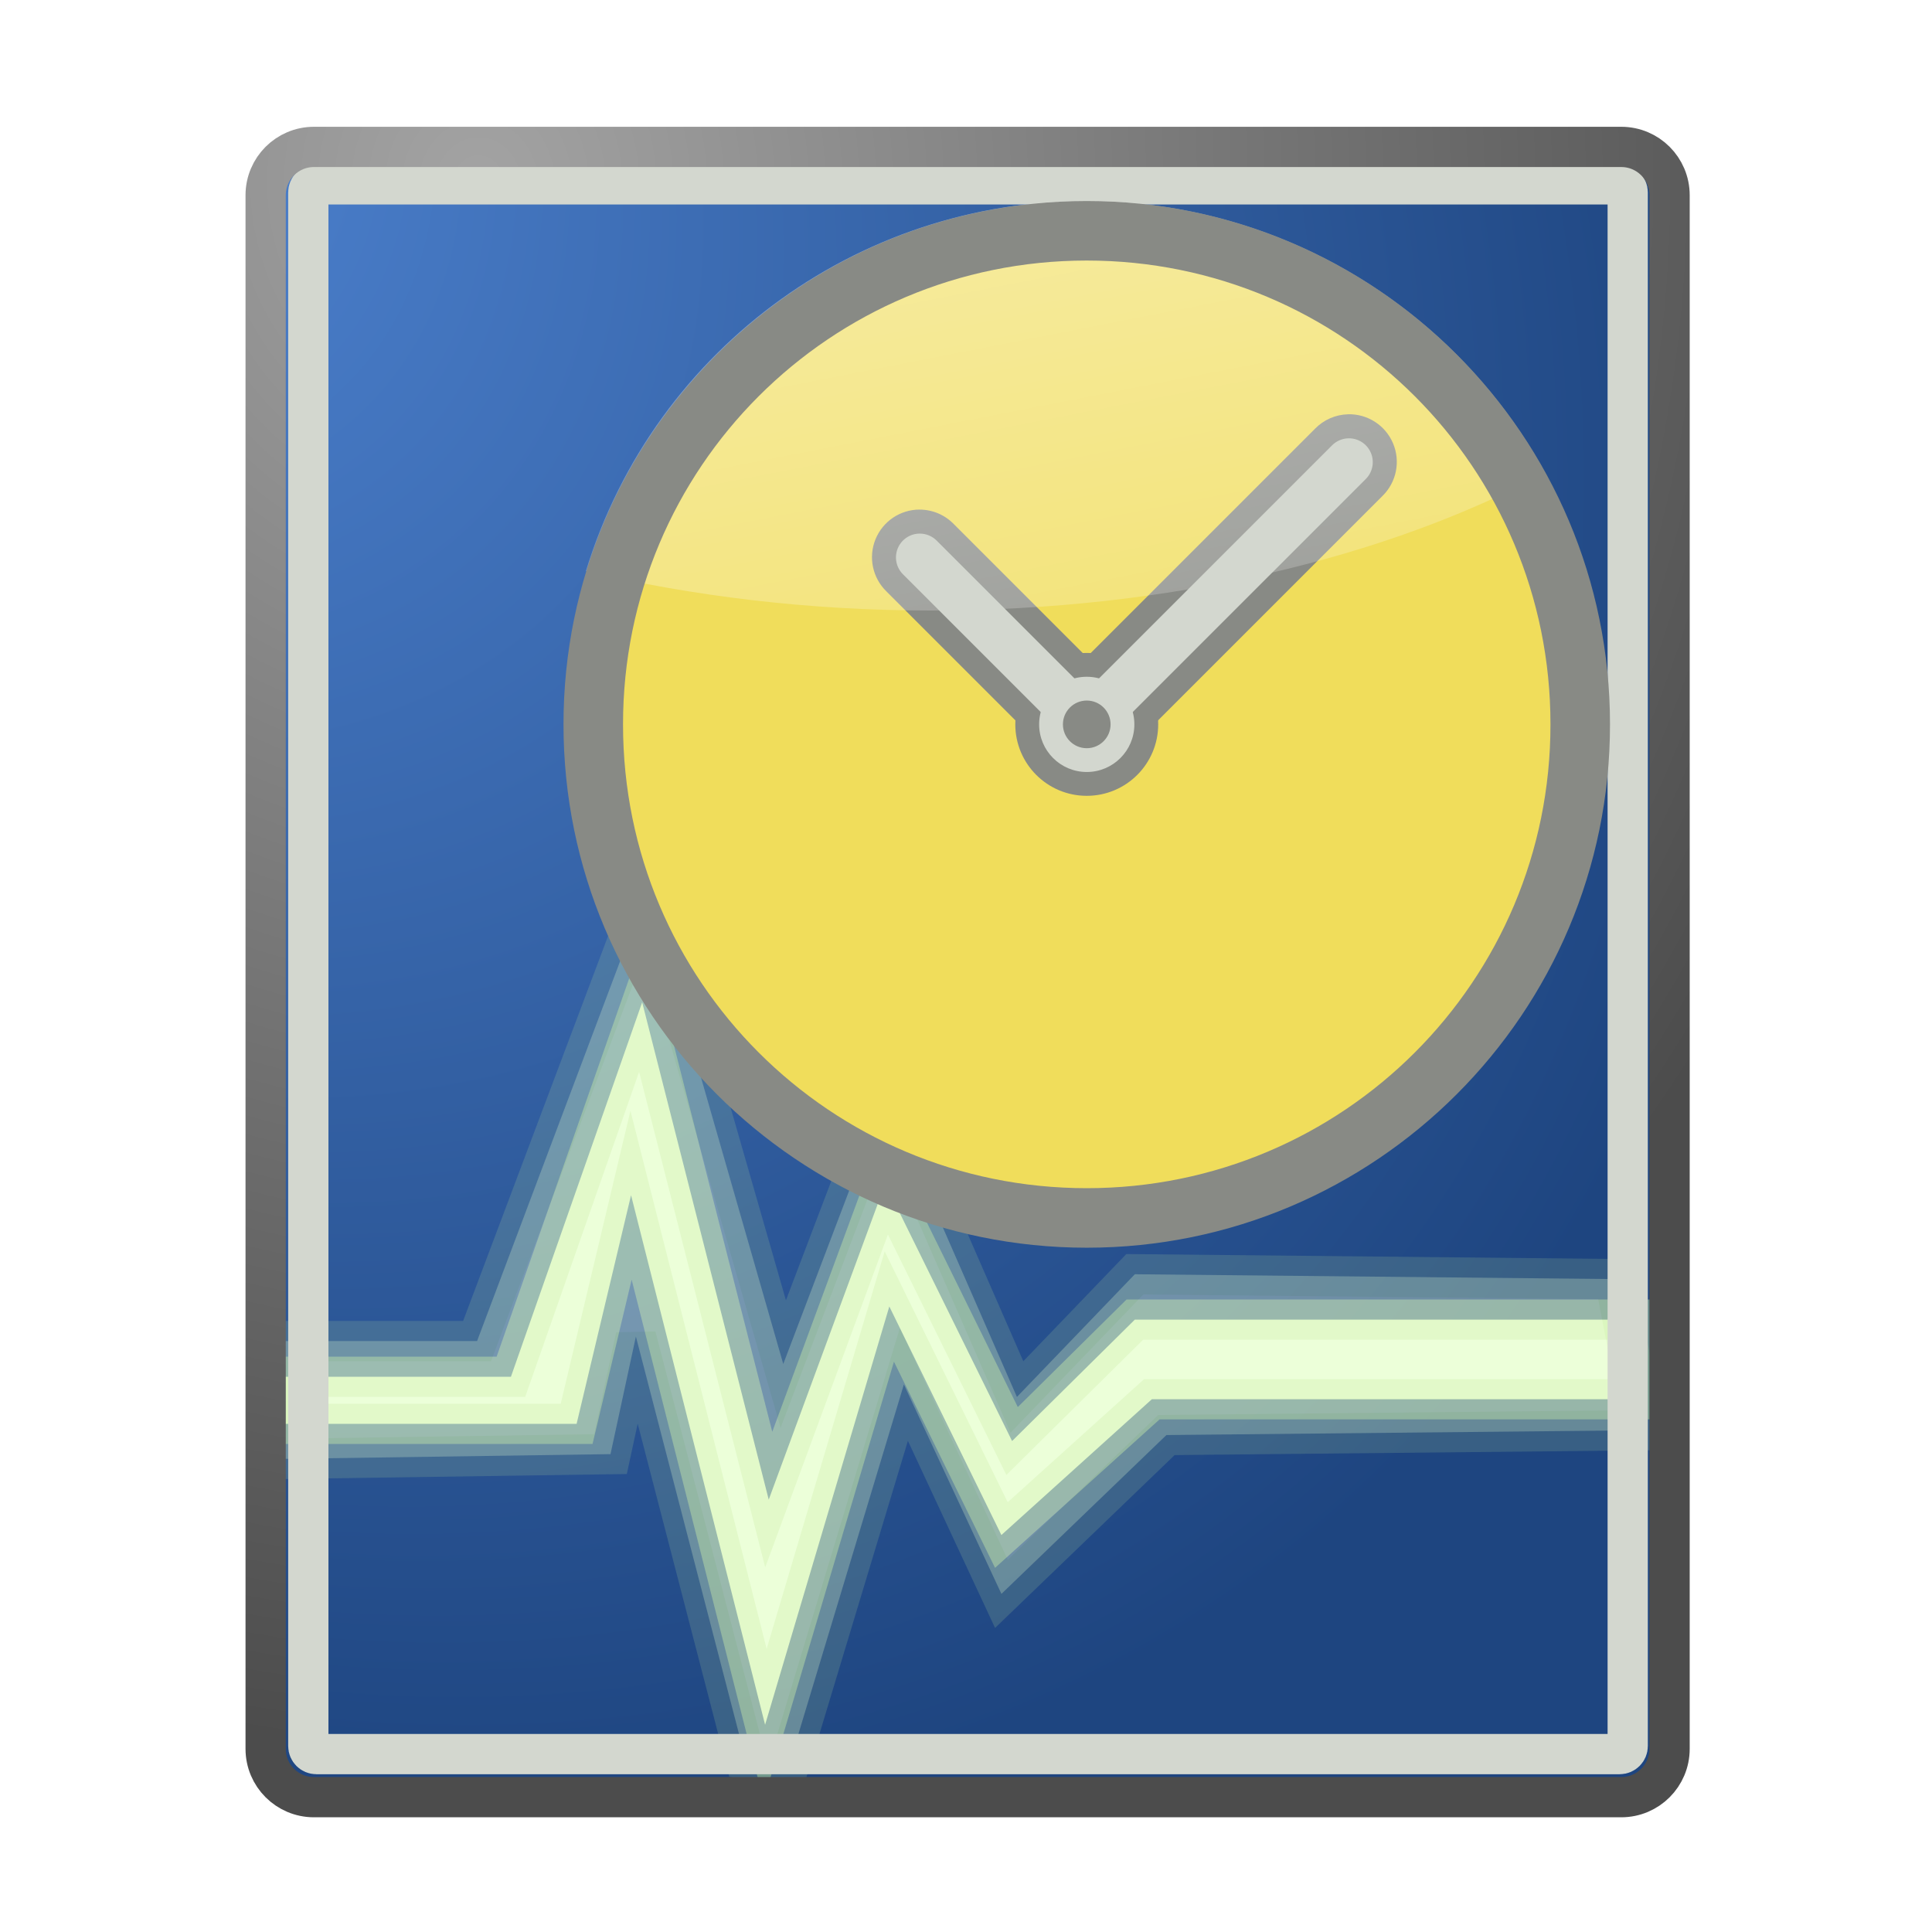
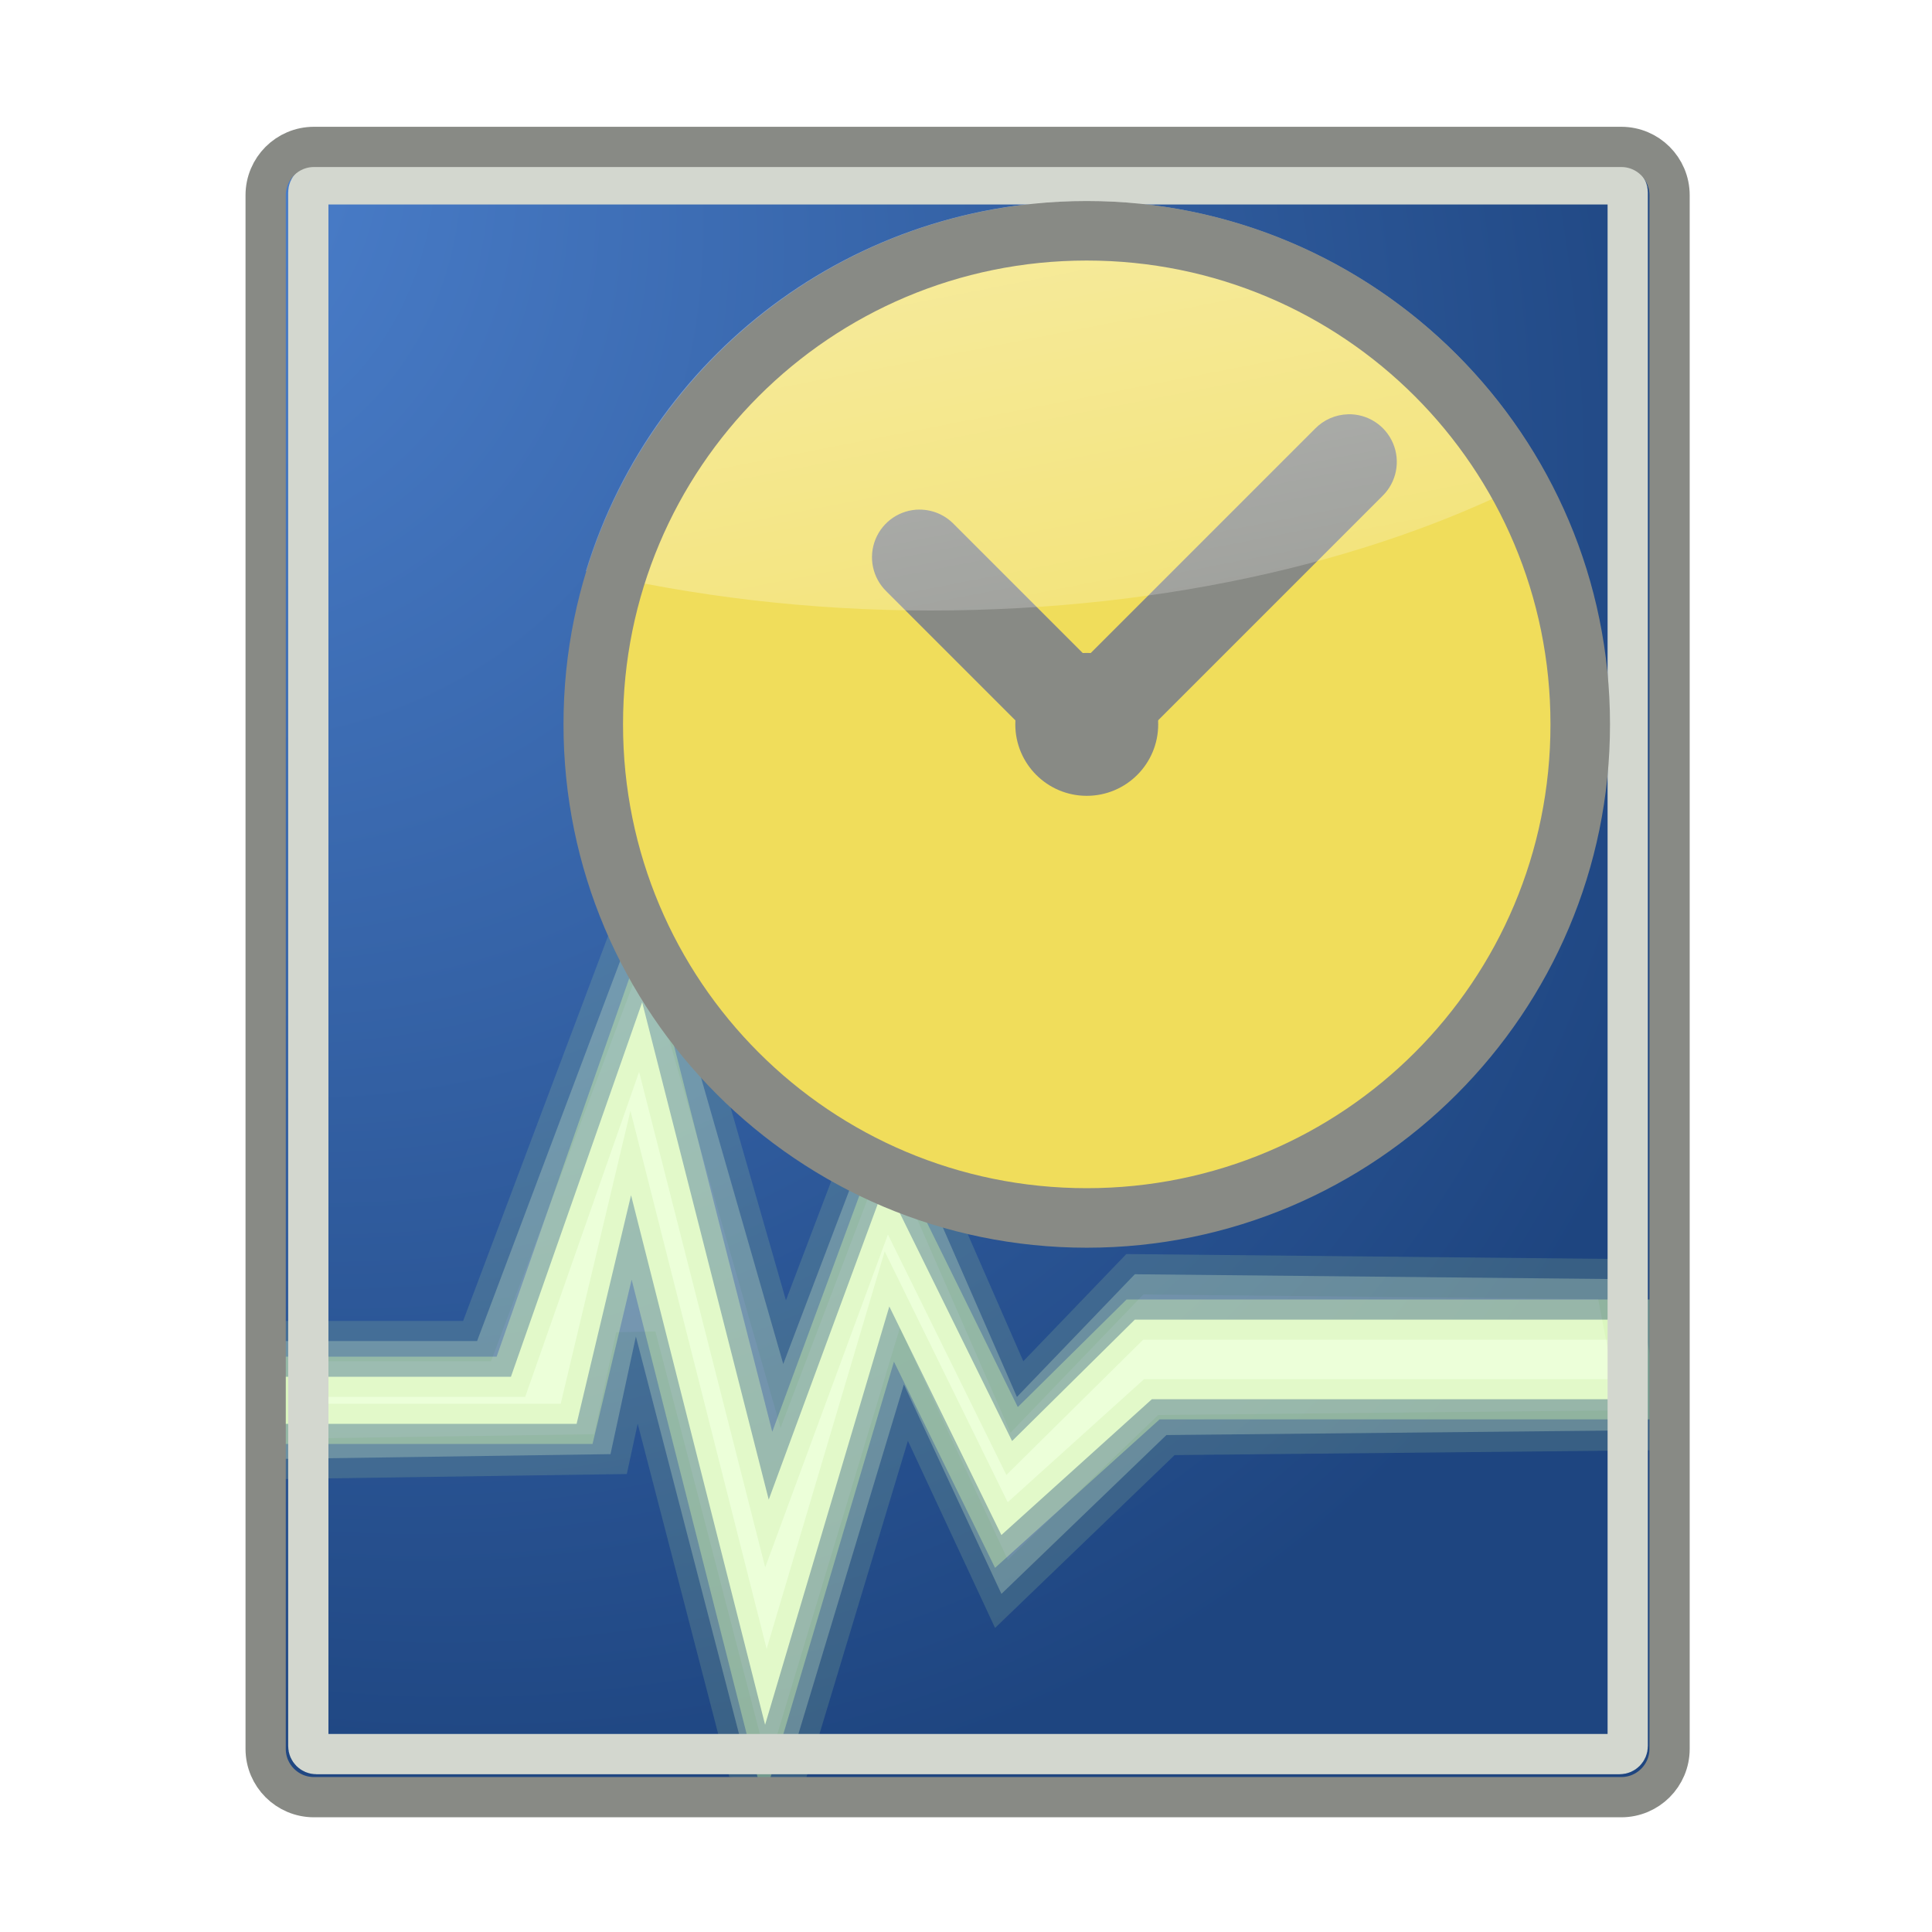
<svg xmlns="http://www.w3.org/2000/svg" xmlns:xlink="http://www.w3.org/1999/xlink" id="svg144" version="1.1" width="48px" height="48px">
  <defs id="defs104">
    <radialGradient r="15.82" gradientTransform="matrix(1.076,0,0,0.285,56.92966,32.42712)" cx="24.31" cy="42.1" gradientUnits="userSpaceOnUse" id="b">
      <stop id="stop79" offset="0" />
      <stop id="stop81" offset="1" stop-opacity="0" />
    </radialGradient>
    <radialGradient xlink:href="#linearGradient2222" r="86.7" gradientTransform="scale(0.961,1.041)" cx="33.97" cy="35.74" gradientUnits="userSpaceOnUse" id="f">
      <stop id="stop84" offset="0" stop-color="#fafafa" />
      <stop id="stop86" offset="1" stop-color="#bbb" />
    </radialGradient>
    <radialGradient r="37.75" gradientTransform="matrix(.968 0 0 1.033 3.35.65)" cx="8.82" cy="3.76" gradientUnits="userSpaceOnUse" id="g">
      <stop id="stop89" offset="0" stop-color="#a3a3a3" />
      <stop id="stop91" offset="1" stop-color="#4c4c4c" />
    </radialGradient>
    <radialGradient r="38.2" gradientTransform="matrix(.968 0 0 1.033 3.35.65)" cx="8.14" cy="7.27" gradientUnits="userSpaceOnUse" id="e">
      <stop id="stop94" offset="0" stop-color="#fff" />
      <stop id="stop96" offset="1" stop-color="#f8f8f8" />
    </radialGradient>
    <radialGradient r="1.21" cx="10.1" cy="18.82" gradientUnits="userSpaceOnUse" id="c">
      <stop id="stop99" offset="0" stop-color="#f0f0f0" />
      <stop id="stop101" offset="1" stop-color="#9a9a9a" />
    </radialGradient>
    <linearGradient id="linearGradient2180">
      <stop offset="0" style="stop-color:#ffffff;stop-opacity:1" id="stop2182" />
      <stop offset="1" style="stop-color:#ffffff;stop-opacity:0" id="stop2184" />
    </linearGradient>
    <linearGradient id="linearGradient2222">
      <stop offset="0" style="stop-color:#5187d6;stop-opacity:1" id="stop2224" />
      <stop offset="1" style="stop-color:#1e4580;stop-opacity:1" id="stop2227" />
    </linearGradient>
    <radialGradient gradientUnits="userSpaceOnUse" gradientTransform="matrix(-1.531667,1.418218,-1.895183,-2.046786,20.93176,20.85283)" r="17.94" fy="10.452" fx="0.774" cy="10.452" cx="0.774" id="radialGradient4858" xlink:href="#linearGradient2222" />
    <linearGradient y2="24.238" x2="12.499" y1="12.538" x1="8.821" gradientTransform="matrix(2.8905,0,0,1.799525,-3.350005,-18.41593)" gradientUnits="userSpaceOnUse" id="linearGradient3845-7" xlink:href="#linearGradient2180" />
    <radialGradient r="37.75" gradientTransform="matrix(0.968,0,0,1.033,3.350001,0.650001)" cx="8.82" cy="3.76" gradientUnits="userSpaceOnUse" id="g-7">
      <stop id="stop89-8" offset="0" stop-color="#a3a3a3" />
      <stop id="stop91-4" offset="1" stop-color="#4c4c4c" />
    </radialGradient>
  </defs>
  <rect fill="url(#f)" stroke="url(#g)" style="fill-opacity:1;fill:url(#radialGradient4858);stroke:none" id="rect108" x="6.6" y="3.65" width="34.88" height="41" rx="1.2" />
  <g style="stroke-width:1.065" transform="matrix(0.9400002,0,0,0.9387354,-52.81392,-10.00937)" id="g5030">
    <path style="fill:#ecffd9;fill-opacity:1;fill-rule:evenodd;stroke:#c3ea9b;stroke-width:1.065;stroke-linecap:butt;stroke-linejoin:miter;stroke-miterlimit:10;stroke-dasharray:none;stroke-opacity:0.416" d="m 69.689,47.101 h -6.162 v 1.245 h 7.898 l 1.439,-6.051 3.543,14.016 3.283,-11.071 2.962,6.049 3.977,-3.594 H 99.634 V 45.588 H 86.179 l -3.244,3.213 -3.352,-6.814 -3.08,8.365 -3.345,-13.163 z" id="path2188-3" />
    <path id="path3088-6" d="m 68.794,46.156 h -5.267 v 3.12 l 8.794,-0.128 0.671,-3.113 2.899,11.189 1.135,0.198 3.049,-10.117 2.578,5.542 4.361,-4.204 12.62,-0.128 -0.767,-4 -12.688,-0.128 -3.116,3.247 -3.48,-7.972 -2.696,7.1 -3.6,-12.556 z" style="opacity:0.381;fill:#ecffd9;fill-opacity:1;fill-rule:evenodd;stroke:#c3ea9b;stroke-width:1.065;stroke-linecap:butt;stroke-linejoin:miter;stroke-miterlimit:4;stroke-dasharray:none;stroke-opacity:0.416" />
  </g>
  <rect style="stroke:#d3d7cf;stroke-opacity:1" id="rect110" fill="none" x="7.66" y="4.58" stroke="url(#e)" width="32.78" height="39" rx=".2" />
  <path id="path5018" d="m 27,6.196 c -6.516,0 -11.803,5.288 -11.799,11.802 -0.003,6.513 5.284,11.8 11.799,11.8 6.516,0 11.804,-5.288 11.8,-11.802 0.004,-6.513 -5.285,-11.8 -11.8,-11.8 z" style="color:#000000;font-style:normal;font-variant:normal;font-weight:normal;font-stretch:normal;font-size:medium;line-height:normal;font-family:sans-serif;font-variant-ligatures:normal;font-variant-position:normal;font-variant-caps:normal;font-variant-numeric:normal;font-variant-alternates:normal;font-feature-settings:normal;text-indent:0;text-align:start;text-decoration:none;text-decoration-line:none;text-decoration-style:solid;text-decoration-color:#000000;letter-spacing:normal;word-spacing:normal;text-transform:none;writing-mode:lr-tb;direction:ltr;text-orientation:mixed;dominant-baseline:auto;baseline-shift:baseline;text-anchor:start;white-space:normal;shape-padding:0;clip-rule:nonzero;display:inline;overflow:visible;visibility:visible;opacity:1;isolation:auto;mix-blend-mode:normal;color-interpolation:sRGB;color-interpolation-filters:linearRGB;solid-color:#000000;solid-opacity:1;vector-effect:none;fill:#f0dd5b;fill-opacity:1;fill-rule:nonzero;stroke:none;stroke-width:1;stroke-linecap:round;stroke-linejoin:round;stroke-miterlimit:4;stroke-dasharray:none;stroke-dashoffset:0;stroke-opacity:1;color-rendering:auto;image-rendering:auto;shape-rendering:auto;text-rendering:auto;enable-background:accumulate" />
  <circle r="1.775" id="path4239-2" style="fill:#888a85;fill-opacity:1;stroke:none;stroke-width:1.185" cx="27" cy="17.997" />
  <path id="path4241-97" d="m 33.486,10.293 a 1.184,1.184 0 0 0 -0.814,0.358 l -6.509,6.509 a 1.184,1.184 0 1 0 1.673,1.673 l 6.509,-6.509 a 1.184,1.184 0 0 0 -0.86,-2.032 z" style="color:#000000;font-style:normal;font-variant:normal;font-weight:normal;font-stretch:normal;font-size:medium;line-height:normal;font-family:sans-serif;font-variant-ligatures:normal;font-variant-position:normal;font-variant-caps:normal;font-variant-numeric:normal;font-variant-alternates:normal;font-feature-settings:normal;text-indent:0;text-align:start;text-decoration:none;text-decoration-line:none;text-decoration-style:solid;text-decoration-color:#000000;letter-spacing:normal;word-spacing:normal;text-transform:none;writing-mode:lr-tb;direction:ltr;text-orientation:mixed;dominant-baseline:auto;baseline-shift:baseline;text-anchor:start;white-space:normal;shape-padding:0;clip-rule:nonzero;display:inline;overflow:visible;visibility:visible;opacity:1;isolation:auto;mix-blend-mode:normal;color-interpolation:sRGB;color-interpolation-filters:linearRGB;solid-color:#000000;solid-opacity:1;vector-effect:none;fill:#888a85;fill-opacity:1;fill-rule:nonzero;stroke:none;stroke-width:4;stroke-linecap:round;stroke-linejoin:miter;stroke-miterlimit:4;stroke-dasharray:none;stroke-dashoffset:0;stroke-opacity:1;color-rendering:auto;image-rendering:auto;shape-rendering:auto;text-rendering:auto;enable-background:accumulate" />
  <path id="path4241-9-3" d="m 22.847,12.66 a 1.184,1.184 0 0 0 -0.825,2.032 l 4.142,4.142 a 1.184,1.184 0 1 0 1.673,-1.673 l -4.142,-4.142 a 1.184,1.184 0 0 0 -0.848,-0.358 z" style="color:#000000;font-style:normal;font-variant:normal;font-weight:normal;font-stretch:normal;font-size:medium;line-height:normal;font-family:sans-serif;font-variant-ligatures:normal;font-variant-position:normal;font-variant-caps:normal;font-variant-numeric:normal;font-variant-alternates:normal;font-feature-settings:normal;text-indent:0;text-align:start;text-decoration:none;text-decoration-line:none;text-decoration-style:solid;text-decoration-color:#000000;letter-spacing:normal;word-spacing:normal;text-transform:none;writing-mode:lr-tb;direction:ltr;text-orientation:mixed;dominant-baseline:auto;baseline-shift:baseline;text-anchor:start;white-space:normal;shape-padding:0;clip-rule:nonzero;display:inline;overflow:visible;visibility:visible;opacity:1;isolation:auto;mix-blend-mode:normal;color-interpolation:sRGB;color-interpolation-filters:linearRGB;solid-color:#000000;solid-opacity:1;vector-effect:none;fill:#888a85;fill-opacity:1;fill-rule:nonzero;stroke:none;stroke-width:4;stroke-linecap:round;stroke-linejoin:miter;stroke-miterlimit:4;stroke-dasharray:none;stroke-dashoffset:0;stroke-opacity:1;color-rendering:auto;image-rendering:auto;shape-rendering:auto;text-rendering:auto;enable-background:accumulate" />
-   <circle r="1.183" id="path4239-8-6" style="fill:#d3d7cf;fill-opacity:1;stroke:none;stroke-width:0.79" cx="27" cy="17.997" />
  <path id="rect2178-1" d="M 27.37,4.998 A 13,12.995 0 0 0 14.556,14.188 c 2.633,0.62 5.526,0.98 8.561,0.98 5.921,0 11.304,-1.3 15.273,-3.421 A 13,12.995 0 0 0 27.37,4.998 Z" style="opacity:0.432;fill:url(#linearGradient3845-7);fill-opacity:1;fill-rule:evenodd;stroke:none;stroke-width:1" />
-   <path id="path4241-3-2" d="m 33.497,10.89 a 0.592,0.592 0 0 0 -0.407,0.179 l -6.509,6.509 a 0.592,0.592 0 1 0 0.837,0.837 l 6.509,-6.509 a 0.592,0.592 0 0 0 -0.43,-1.016 z" style="color:#000000;font-style:normal;font-variant:normal;font-weight:normal;font-stretch:normal;font-size:medium;line-height:normal;font-family:sans-serif;font-variant-ligatures:normal;font-variant-position:normal;font-variant-caps:normal;font-variant-numeric:normal;font-variant-alternates:normal;font-feature-settings:normal;text-indent:0;text-align:start;text-decoration:none;text-decoration-line:none;text-decoration-style:solid;text-decoration-color:#000000;letter-spacing:normal;word-spacing:normal;text-transform:none;writing-mode:lr-tb;direction:ltr;text-orientation:mixed;dominant-baseline:auto;baseline-shift:baseline;text-anchor:start;white-space:normal;shape-padding:0;clip-rule:nonzero;display:inline;overflow:visible;visibility:visible;opacity:1;isolation:auto;mix-blend-mode:normal;color-interpolation:sRGB;color-interpolation-filters:linearRGB;solid-color:#000000;solid-opacity:1;vector-effect:none;fill:#d3d7cf;fill-opacity:1;fill-rule:nonzero;stroke:none;stroke-width:2;stroke-linecap:round;stroke-linejoin:miter;stroke-miterlimit:4;stroke-dasharray:none;stroke-dashoffset:0;stroke-opacity:1;color-rendering:auto;image-rendering:auto;shape-rendering:auto;text-rendering:auto;enable-background:accumulate" />
-   <path id="path4241-9-6-9" d="m 22.852,13.257 a 0.592,0.592 0 0 0 -0.413,1.016 l 4.142,4.142 a 0.592,0.592 0 1 0 0.837,-0.837 L 23.276,13.436 a 0.592,0.592 0 0 0 -0.424,-0.179 z" style="color:#000000;font-style:normal;font-variant:normal;font-weight:normal;font-stretch:normal;font-size:medium;line-height:normal;font-family:sans-serif;font-variant-ligatures:normal;font-variant-position:normal;font-variant-caps:normal;font-variant-numeric:normal;font-variant-alternates:normal;font-feature-settings:normal;text-indent:0;text-align:start;text-decoration:none;text-decoration-line:none;text-decoration-style:solid;text-decoration-color:#000000;letter-spacing:normal;word-spacing:normal;text-transform:none;writing-mode:lr-tb;direction:ltr;text-orientation:mixed;dominant-baseline:auto;baseline-shift:baseline;text-anchor:start;white-space:normal;shape-padding:0;clip-rule:nonzero;display:inline;overflow:visible;visibility:visible;opacity:1;isolation:auto;mix-blend-mode:normal;color-interpolation:sRGB;color-interpolation-filters:linearRGB;solid-color:#000000;solid-opacity:1;vector-effect:none;fill:#d3d7cf;fill-opacity:1;fill-rule:nonzero;stroke:none;stroke-width:2;stroke-linecap:round;stroke-linejoin:miter;stroke-miterlimit:4;stroke-dasharray:none;stroke-dashoffset:0;stroke-opacity:1;color-rendering:auto;image-rendering:auto;shape-rendering:auto;text-rendering:auto;enable-background:accumulate" />
-   <circle r="0.592" id="path3844-3" style="fill:#888a85;fill-opacity:1;fill-rule:evenodd;stroke:none;stroke-width:2.372" cx="27" cy="17.997" />
  <path style="color:#000000;font-style:normal;font-variant:normal;font-weight:normal;font-stretch:normal;font-size:medium;line-height:normal;font-family:sans-serif;font-variant-ligatures:normal;font-variant-position:normal;font-variant-caps:normal;font-variant-numeric:normal;font-variant-alternates:normal;font-feature-settings:normal;text-indent:0;text-align:start;text-decoration:none;text-decoration-line:none;text-decoration-style:solid;text-decoration-color:#000000;letter-spacing:normal;word-spacing:normal;text-transform:none;writing-mode:lr-tb;direction:ltr;text-orientation:mixed;dominant-baseline:auto;baseline-shift:baseline;text-anchor:start;white-space:normal;shape-padding:0;clip-rule:nonzero;display:inline;overflow:visible;visibility:visible;opacity:1;isolation:auto;mix-blend-mode:normal;color-interpolation:sRGB;color-interpolation-filters:linearRGB;solid-color:#000000;solid-opacity:1;vector-effect:none;fill:#888a85;fill-opacity:1;fill-rule:nonzero;stroke:none;stroke-width:2.5;stroke-linecap:round;stroke-linejoin:round;stroke-miterlimit:4;stroke-dasharray:none;stroke-dashoffset:0;stroke-opacity:1;color-rendering:auto;image-rendering:auto;shape-rendering:auto;text-rendering:auto;enable-background:accumulate" d="m 27,4.994 c -7.174,0 -13.004,5.832 -13,13.003 -0.003,7.171 5.827,13.002 13,13.002 7.174,0 13.004,-5.832 13,-13.003 0.003,-7.171 -5.827,-13.002 -13,-13.002 z m 0,1.479 c 6.374,0 11.524,5.151 11.521,11.523 a 0.74,0.74 0 0 0 0,0.001 c 0.004,6.372 -5.147,11.523 -11.521,11.523 -6.374,0 -11.524,-5.151 -11.521,-11.523 a 0.74,0.74 0 0 0 0,-0.001 C 15.476,11.625 20.626,6.473 27,6.473 Z" id="path3811-2" />
-   <rect style="fill:none;fill-opacity:1;stroke:url(#g-7)" id="rect108-5" x="6.6" y="3.65" width="34.88" height="41" rx="1.2" ry="1.2" />
+   <rect style="fill:none;fill-opacity:1;stroke:#888a85;stroke-opacity:1" id="rect108-5" x="6.6" y="3.65" width="34.88" height="41" rx="1.2" ry="1.2" />
</svg>
